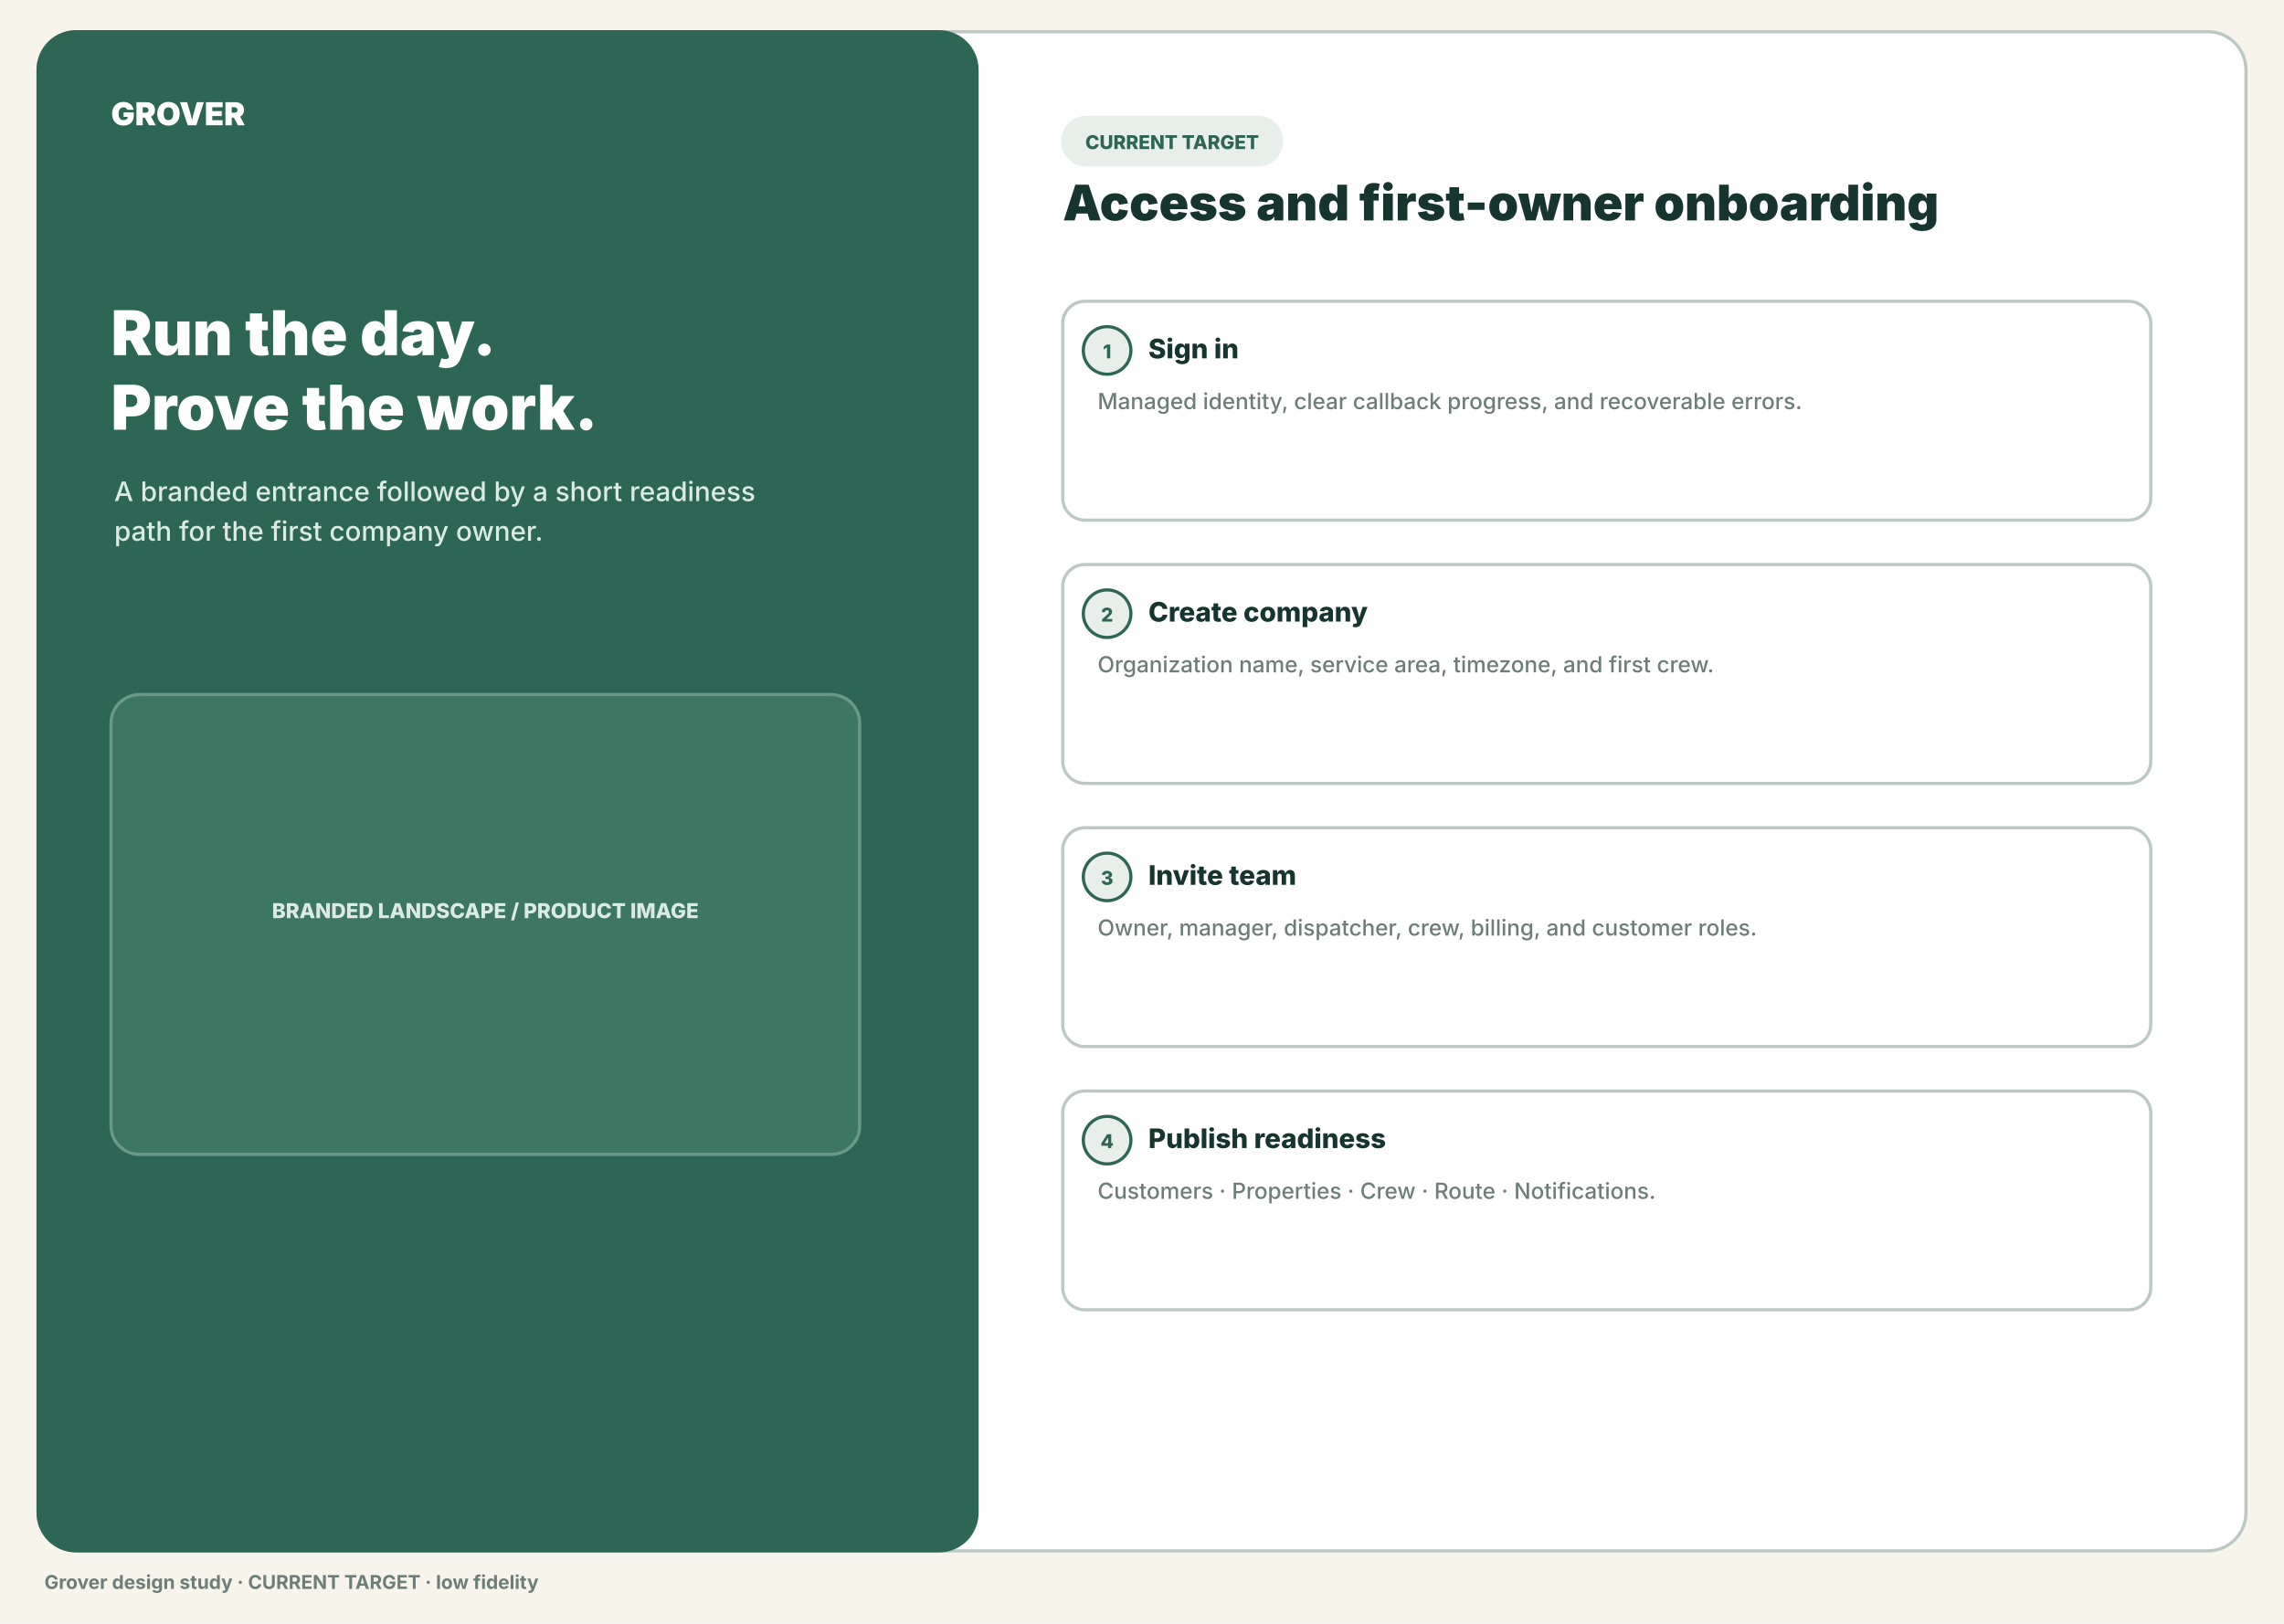
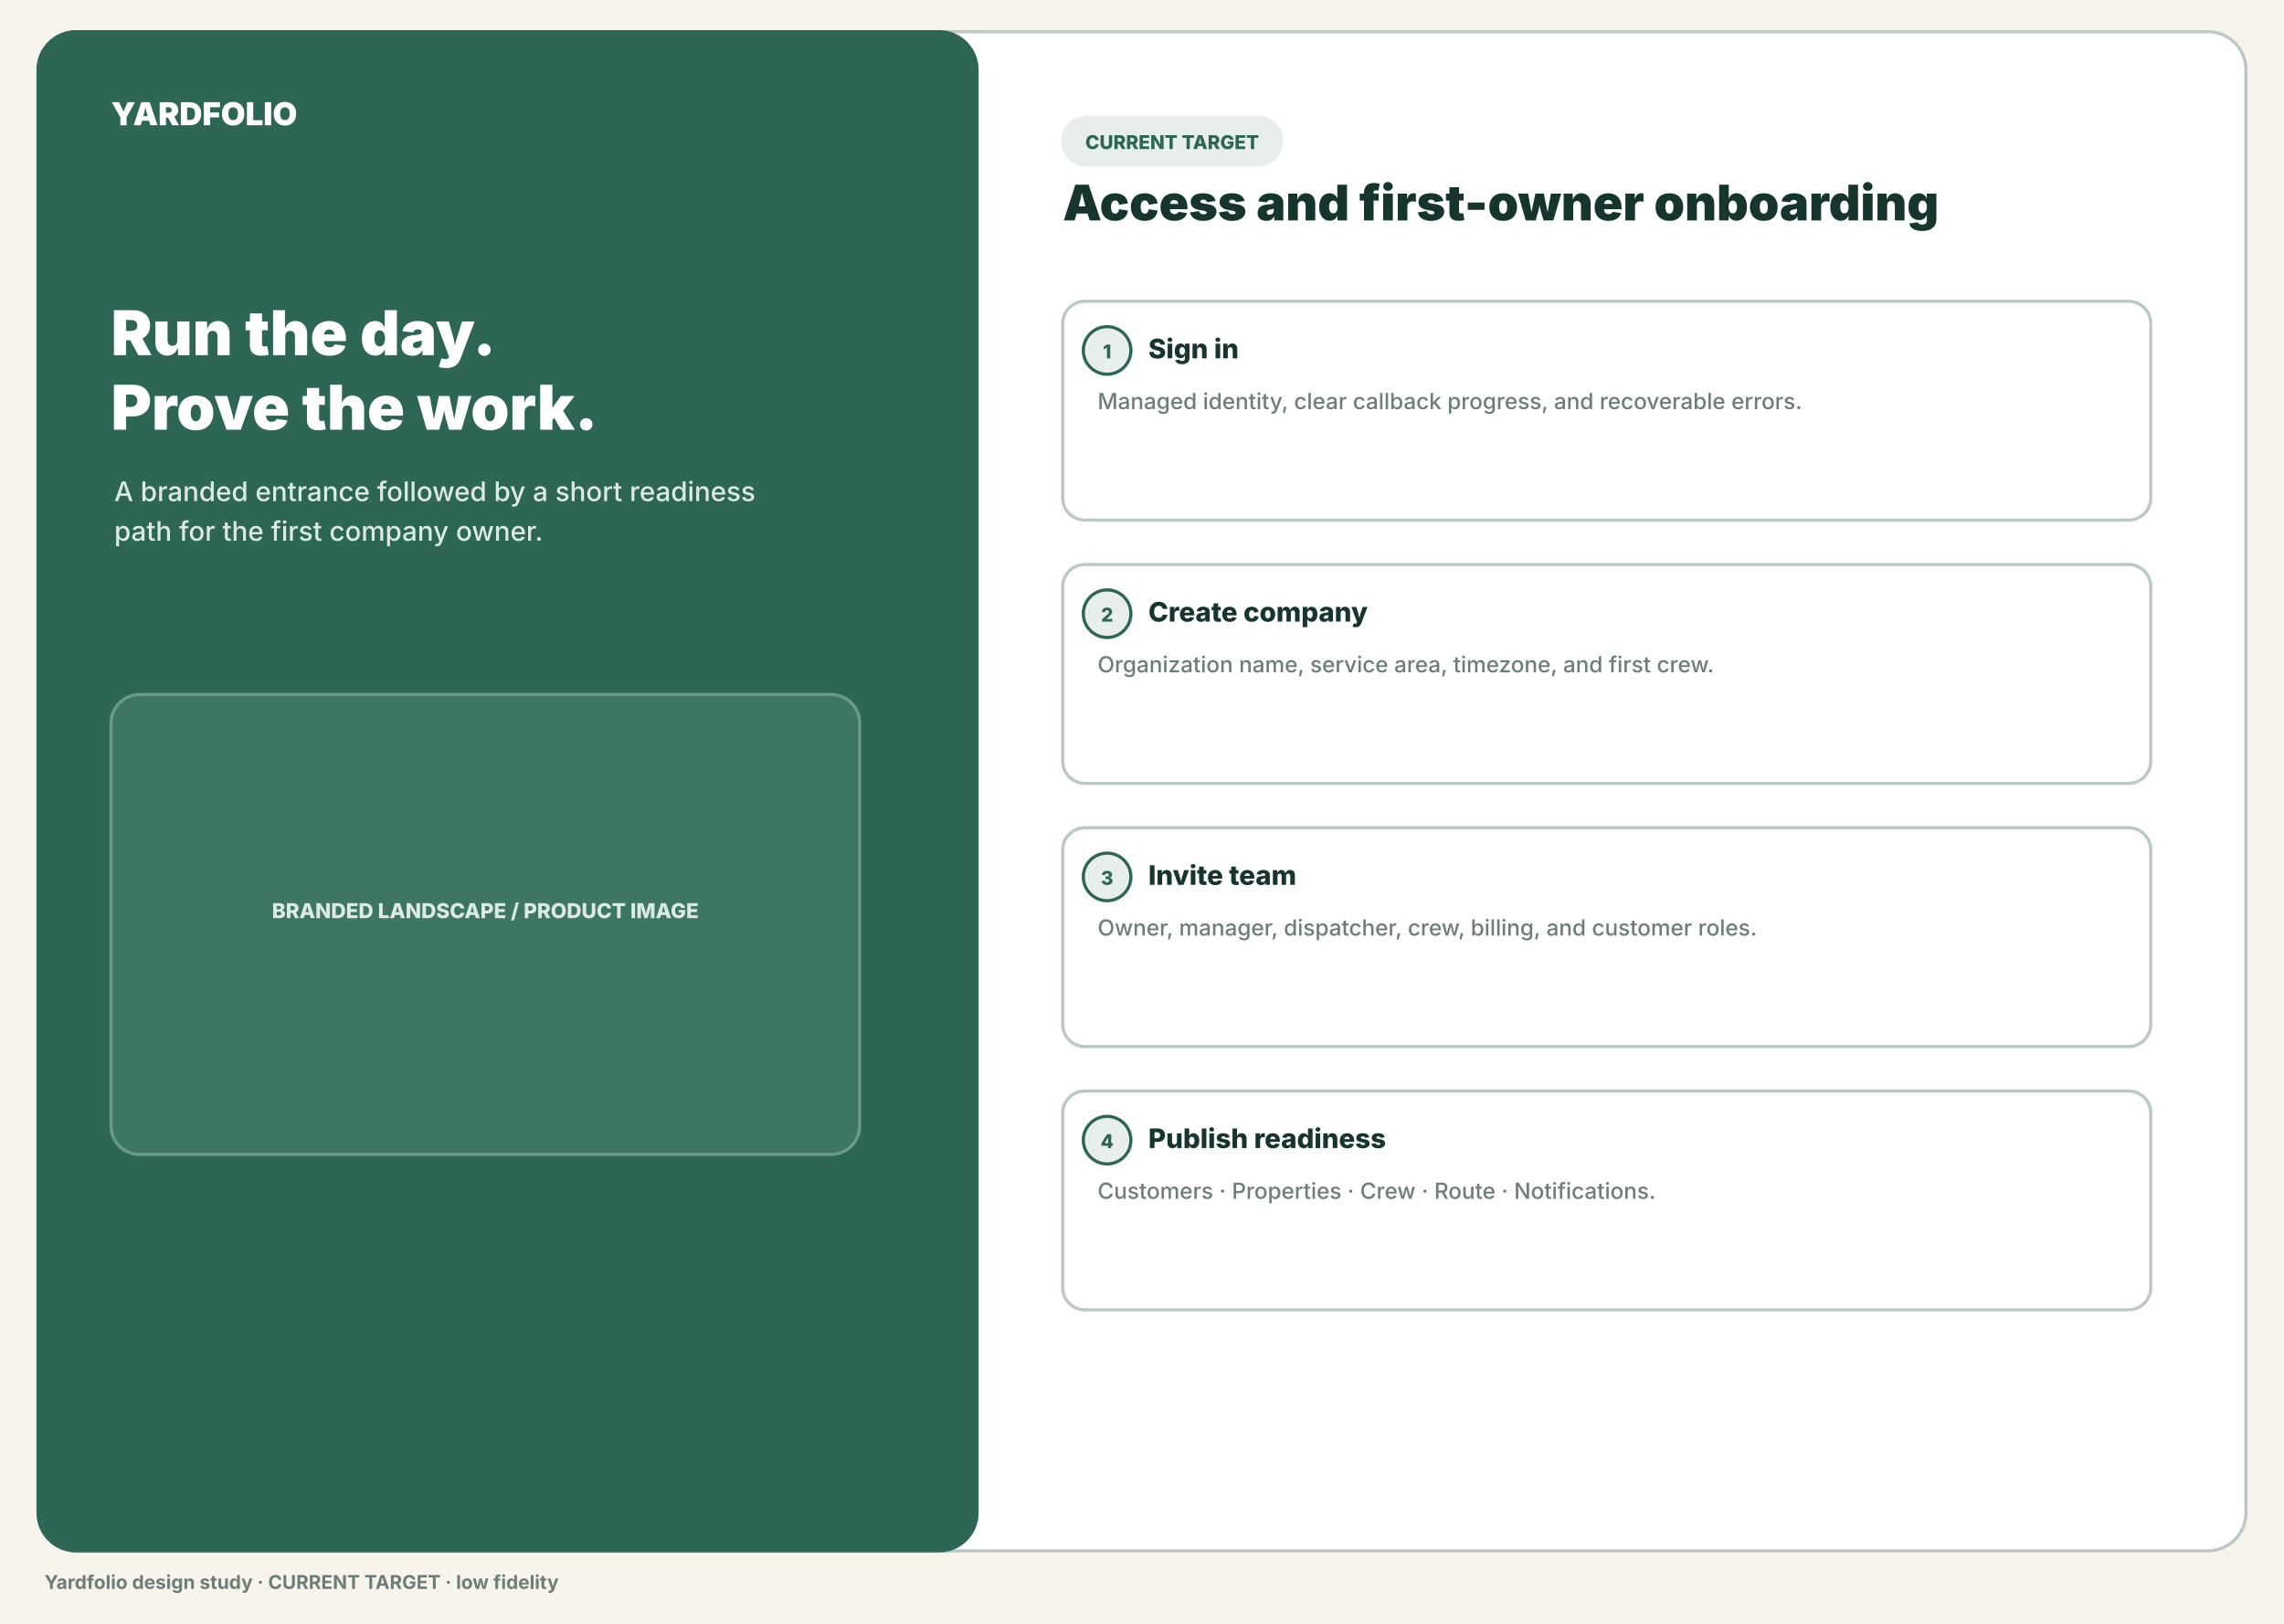
<svg xmlns="http://www.w3.org/2000/svg" width="1440" height="1024" viewBox="0 0 1440 1024" role="img" aria-labelledby="title desc">
  <rect width="1440" height="1024" fill="#f7f4ec" />
  <rect x="24" y="20" width="1392" height="958" rx="24" fill="#ffffff" stroke="#bcc8c3" stroke-width="2" />
  <rect x="24" y="20" width="592" height="958" rx="24" fill="#2d6654" stroke="#2d6654" stroke-width="2" />
-   <text x="70" y="79" font-family="Inter, Arial, sans-serif" font-size="20" font-weight="900" fill="#ffffff" text-anchor="start">GROVER</text>
+   <text x="70" y="79" font-family="Inter, Arial, sans-serif" font-size="20" font-weight="900" fill="#ffffff" text-anchor="start">YARDFOLIO</text>
  <text x="70" y="224" font-family="Inter, Arial, sans-serif" font-size="39" font-weight="900" fill="#ffffff" text-anchor="start">Run the day.</text>
  <text x="70" y="271" font-family="Inter, Arial, sans-serif" font-size="39" font-weight="900" fill="#ffffff" text-anchor="start">Prove the work.</text>
  <text x="72" y="316" font-family="Inter, Arial, sans-serif" font-size="17" font-weight="500" fill="#dceae4" text-anchor="start">A branded entrance followed by a short readiness</text>
  <text x="72" y="341" font-family="Inter, Arial, sans-serif" font-size="17" font-weight="500" fill="#dceae4" text-anchor="start">path for the first company owner.</text>
  <rect x="70" y="438" width="472" height="290" rx="18" fill="#3e7664" stroke="#6a998a" stroke-width="2" />
  <text x="306" y="579" font-family="Inter, Arial, sans-serif" font-size="13" font-weight="800" fill="#dceae4" text-anchor="middle">BRANDED LANDSCAPE / PRODUCT IMAGE</text>
  <rect x="670" y="74" width="138" height="30" rx="15" fill="#e8eee9" stroke="#e8eee9" stroke-width="2" />
  <text x="739" y="94" font-family="Inter, Arial, sans-serif" font-size="12" font-weight="800" fill="#2d6654" text-anchor="middle">CURRENT TARGET</text>
  <text x="670" y="139" font-family="Inter, Arial, sans-serif" font-size="31" font-weight="900" fill="#17352f" text-anchor="start">Access and first-owner onboarding</text>
  <rect x="670" y="190" width="686" height="138" rx="14" fill="#ffffff" stroke="#bcc8c3" stroke-width="2" />
  <circle cx="698" cy="221" r="15" fill="#e8eee9" stroke="#2d6654" stroke-width="2" />
  <text x="698" y="226" font-family="Inter, Arial, sans-serif" font-size="12" font-weight="800" fill="#2d6654" text-anchor="middle">1</text>
  <text x="724" y="226" font-family="Inter, Arial, sans-serif" font-size="17" font-weight="800" fill="#17352f" text-anchor="start">Sign in</text>
  <text x="692" y="258" font-family="Inter, Arial, sans-serif" font-size="14" font-weight="500" fill="#6d7d78" text-anchor="start">Managed identity, clear callback progress, and recoverable errors.</text>
  <rect x="670" y="356" width="686" height="138" rx="14" fill="#ffffff" stroke="#bcc8c3" stroke-width="2" />
  <circle cx="698" cy="387" r="15" fill="#e8eee9" stroke="#2d6654" stroke-width="2" />
  <text x="698" y="392" font-family="Inter, Arial, sans-serif" font-size="12" font-weight="800" fill="#2d6654" text-anchor="middle">2</text>
  <text x="724" y="392" font-family="Inter, Arial, sans-serif" font-size="17" font-weight="800" fill="#17352f" text-anchor="start">Create company</text>
  <text x="692" y="424" font-family="Inter, Arial, sans-serif" font-size="14" font-weight="500" fill="#6d7d78" text-anchor="start">Organization name, service area, timezone, and first crew.</text>
  <rect x="670" y="522" width="686" height="138" rx="14" fill="#ffffff" stroke="#bcc8c3" stroke-width="2" />
  <circle cx="698" cy="553" r="15" fill="#e8eee9" stroke="#2d6654" stroke-width="2" />
  <text x="698" y="558" font-family="Inter, Arial, sans-serif" font-size="12" font-weight="800" fill="#2d6654" text-anchor="middle">3</text>
  <text x="724" y="558" font-family="Inter, Arial, sans-serif" font-size="17" font-weight="800" fill="#17352f" text-anchor="start">Invite team</text>
  <text x="692" y="590" font-family="Inter, Arial, sans-serif" font-size="14" font-weight="500" fill="#6d7d78" text-anchor="start">Owner, manager, dispatcher, crew, billing, and customer roles.</text>
  <rect x="670" y="688" width="686" height="138" rx="14" fill="#ffffff" stroke="#bcc8c3" stroke-width="2" />
  <circle cx="698" cy="719" r="15" fill="#e8eee9" stroke="#2d6654" stroke-width="2" />
  <text x="698" y="724" font-family="Inter, Arial, sans-serif" font-size="12" font-weight="800" fill="#2d6654" text-anchor="middle">4</text>
  <text x="724" y="724" font-family="Inter, Arial, sans-serif" font-size="17" font-weight="800" fill="#17352f" text-anchor="start">Publish readiness</text>
  <text x="692" y="756" font-family="Inter, Arial, sans-serif" font-size="14" font-weight="500" fill="#6d7d78" text-anchor="start">Customers · Properties · Crew · Route · Notifications.</text>
-   <text x="28" y="1002" font-family="Inter, Arial, sans-serif" font-size="12" font-weight="700" fill="#6d7d78" text-anchor="start">Grover design study · CURRENT TARGET · low fidelity</text>
+   <text x="28" y="1002" font-family="Inter, Arial, sans-serif" font-size="12" font-weight="700" fill="#6d7d78" text-anchor="start">Yardfolio design study · CURRENT TARGET · low fidelity</text>
</svg>
